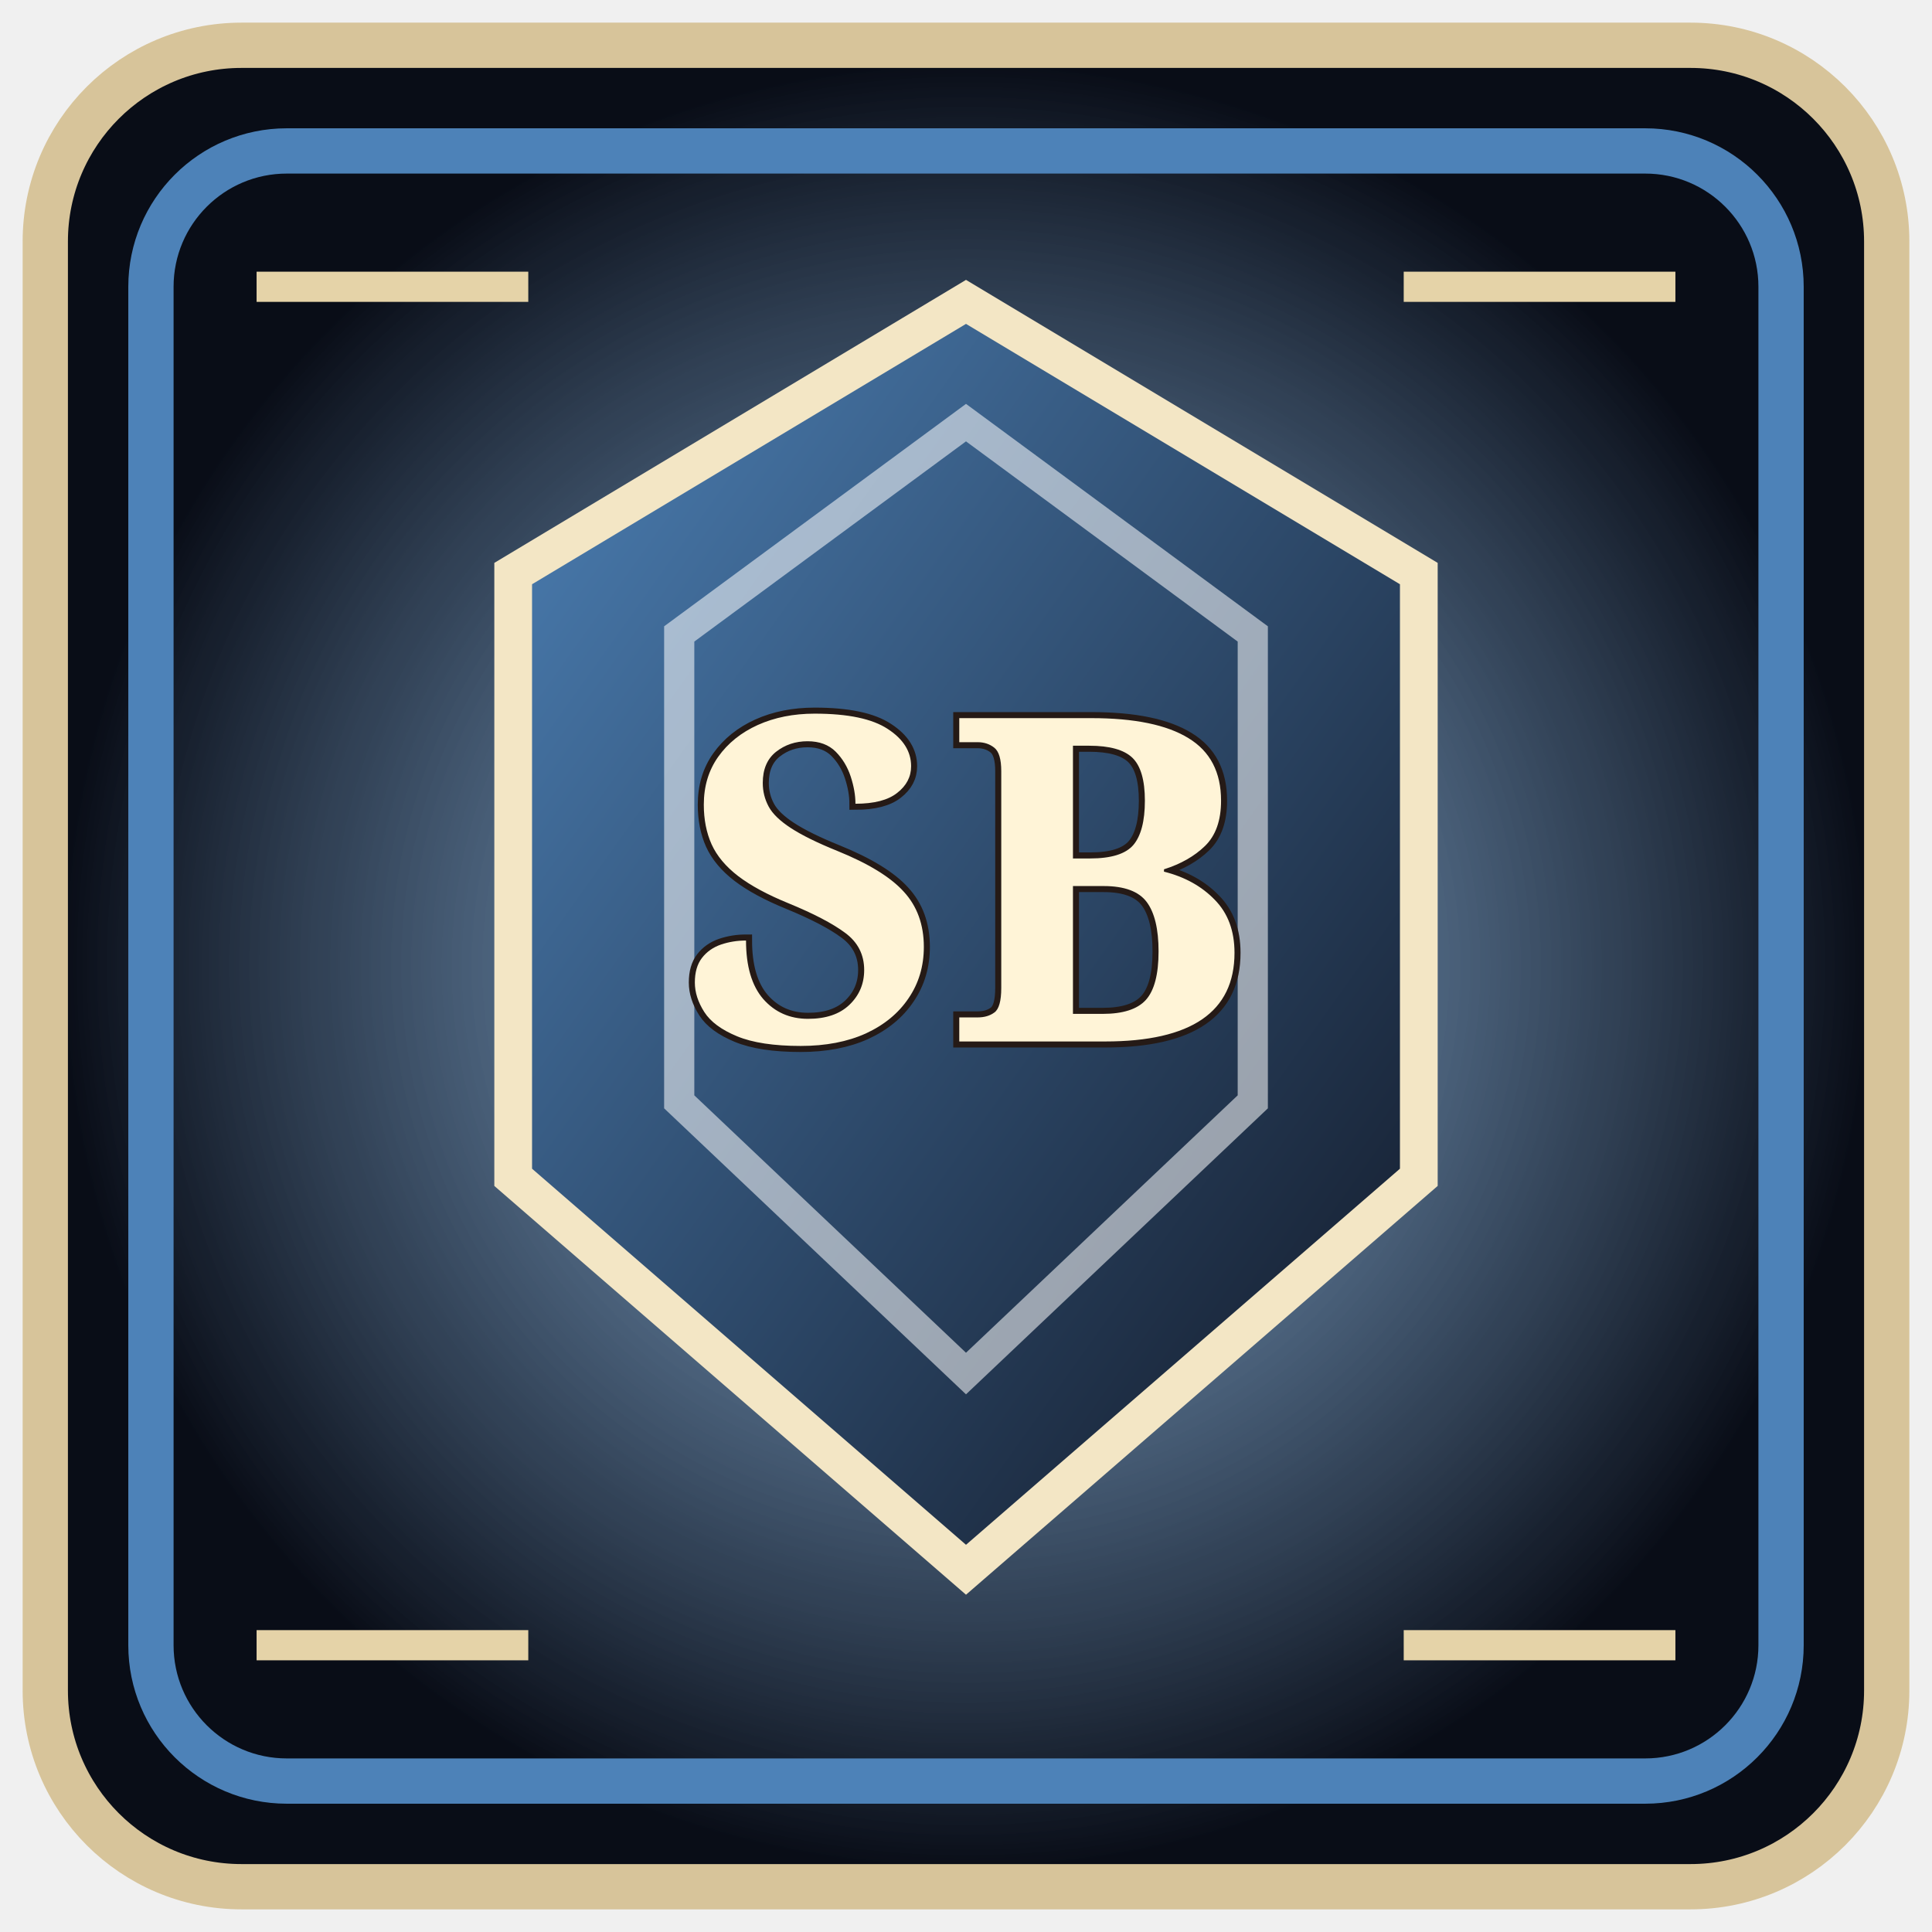
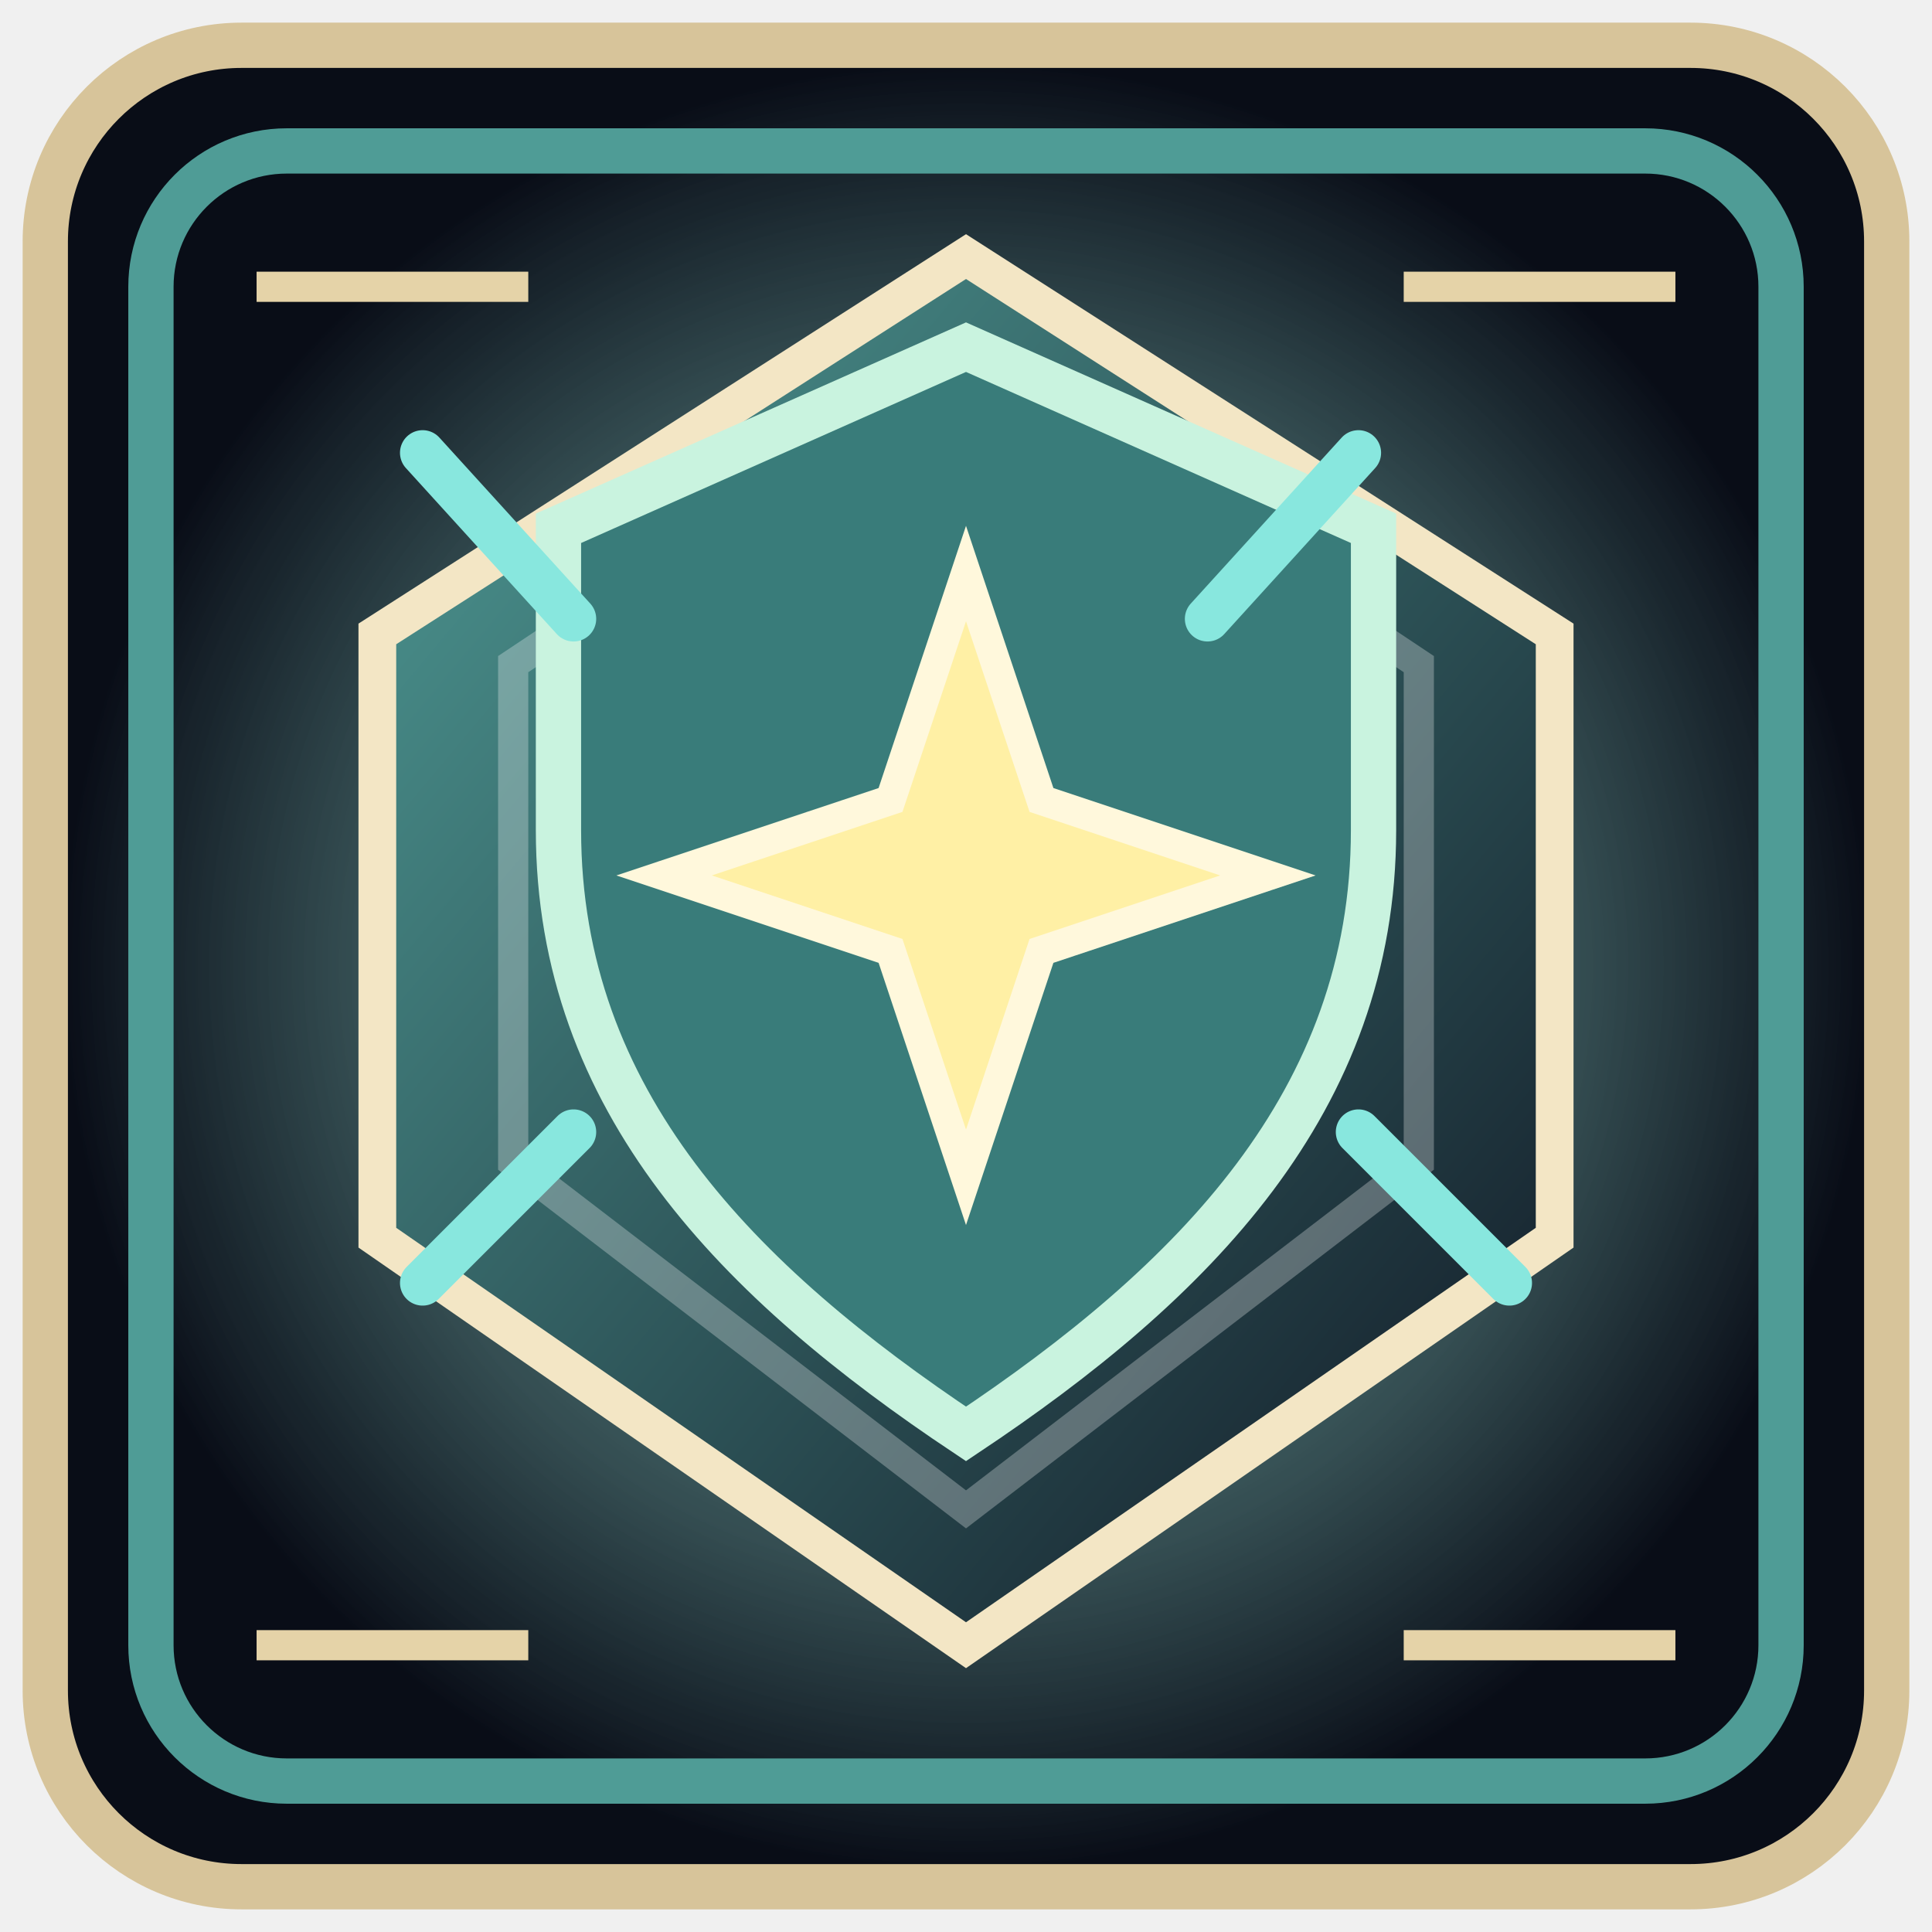
<svg xmlns="http://www.w3.org/2000/svg" width="128" height="128" viewBox="0 0 128 128">
  <defs>
-     <linearGradient id="g" x1="0" y1="0" x2="1" y2="1">
-       <stop stop-color="#4d82b8" />
+     <linearGradient id="bg" x1="0" y1="0" x2="1" y2="1">
+       <stop stop-color="#4f9c96" />
      <stop offset="1" stop-color="#101522" />
    </linearGradient>
-     <radialGradient id="r">
-       <stop stop-color="#4d82b8" stop-opacity=".65" />
+     <radialGradient id="glow">
+       <stop stop-color="#4f9c96" stop-opacity=".7" />
      <stop offset="1" stop-color="#090d17" />
    </radialGradient>
  </defs>
-   <rect x="3" y="3" width="122" height="122" rx="13" fill="url(#r)" stroke="#d7c49a" stroke-width="3" />
-   <rect x="10" y="10" width="108" height="108" rx="9" fill="none" stroke="#4d82b8" stroke-width="3" />
-   <path d="M64 20 94 38 94 78 64 104 34 78 34 38Z" fill="url(#g)" stroke="#f3e6c5" stroke-width="2.5" />
-   <path d="M64 28 83 42 83 73 64 91 45 73 45 42Z" fill="none" stroke="#fff" stroke-opacity=".55" stroke-width="2" />
-   <text x="64" y="69" text-anchor="middle" font-family="serif" font-size="30" font-weight="bold" fill="#fff4d7" stroke="#251a16" stroke-width=".8" paint-order="stroke">SB</text>
+   <rect x="3" y="3" width="122" height="122" rx="13" fill="url(#glow)" stroke="#d7c49a" stroke-width="3" />
+   <rect x="10" y="10" width="108" height="108" rx="9" fill="none" stroke="#4f9c96" stroke-width="3" />
+   <path d="M64 17 103 42 103 82 64 109 25 82 25 42Z" fill="url(#bg)" stroke="#f3e6c5" stroke-width="2.5" />
+   <path d="M64 24 94 44 94 77 64 100 34 77 34 44Z" fill="none" stroke="#fff" stroke-opacity=".28" stroke-width="2" />
+   <path d="M64 23 91 35v20c0 18-12 30-27 40C49 85 37 73 37 55V35Z" fill="#397c7a" stroke="#c9f3df" stroke-width="3" />
+   <path d="m64 38 5 15 15 5-15 5-5 15-5-15-15-5 15-5Z" fill="#fff0a5" stroke="#fff8dc" stroke-width="2" />
+   <path d="M28 30 38 41m52 34 10 10M90 30 80 41M38 75 28 85" stroke="#88e7de" stroke-width="3" stroke-linecap="round" />
  <path d="M17 19h18M93 109h18M17 109h18M93 19h18" stroke="#e5d3a8" stroke-width="2" />
</svg>
